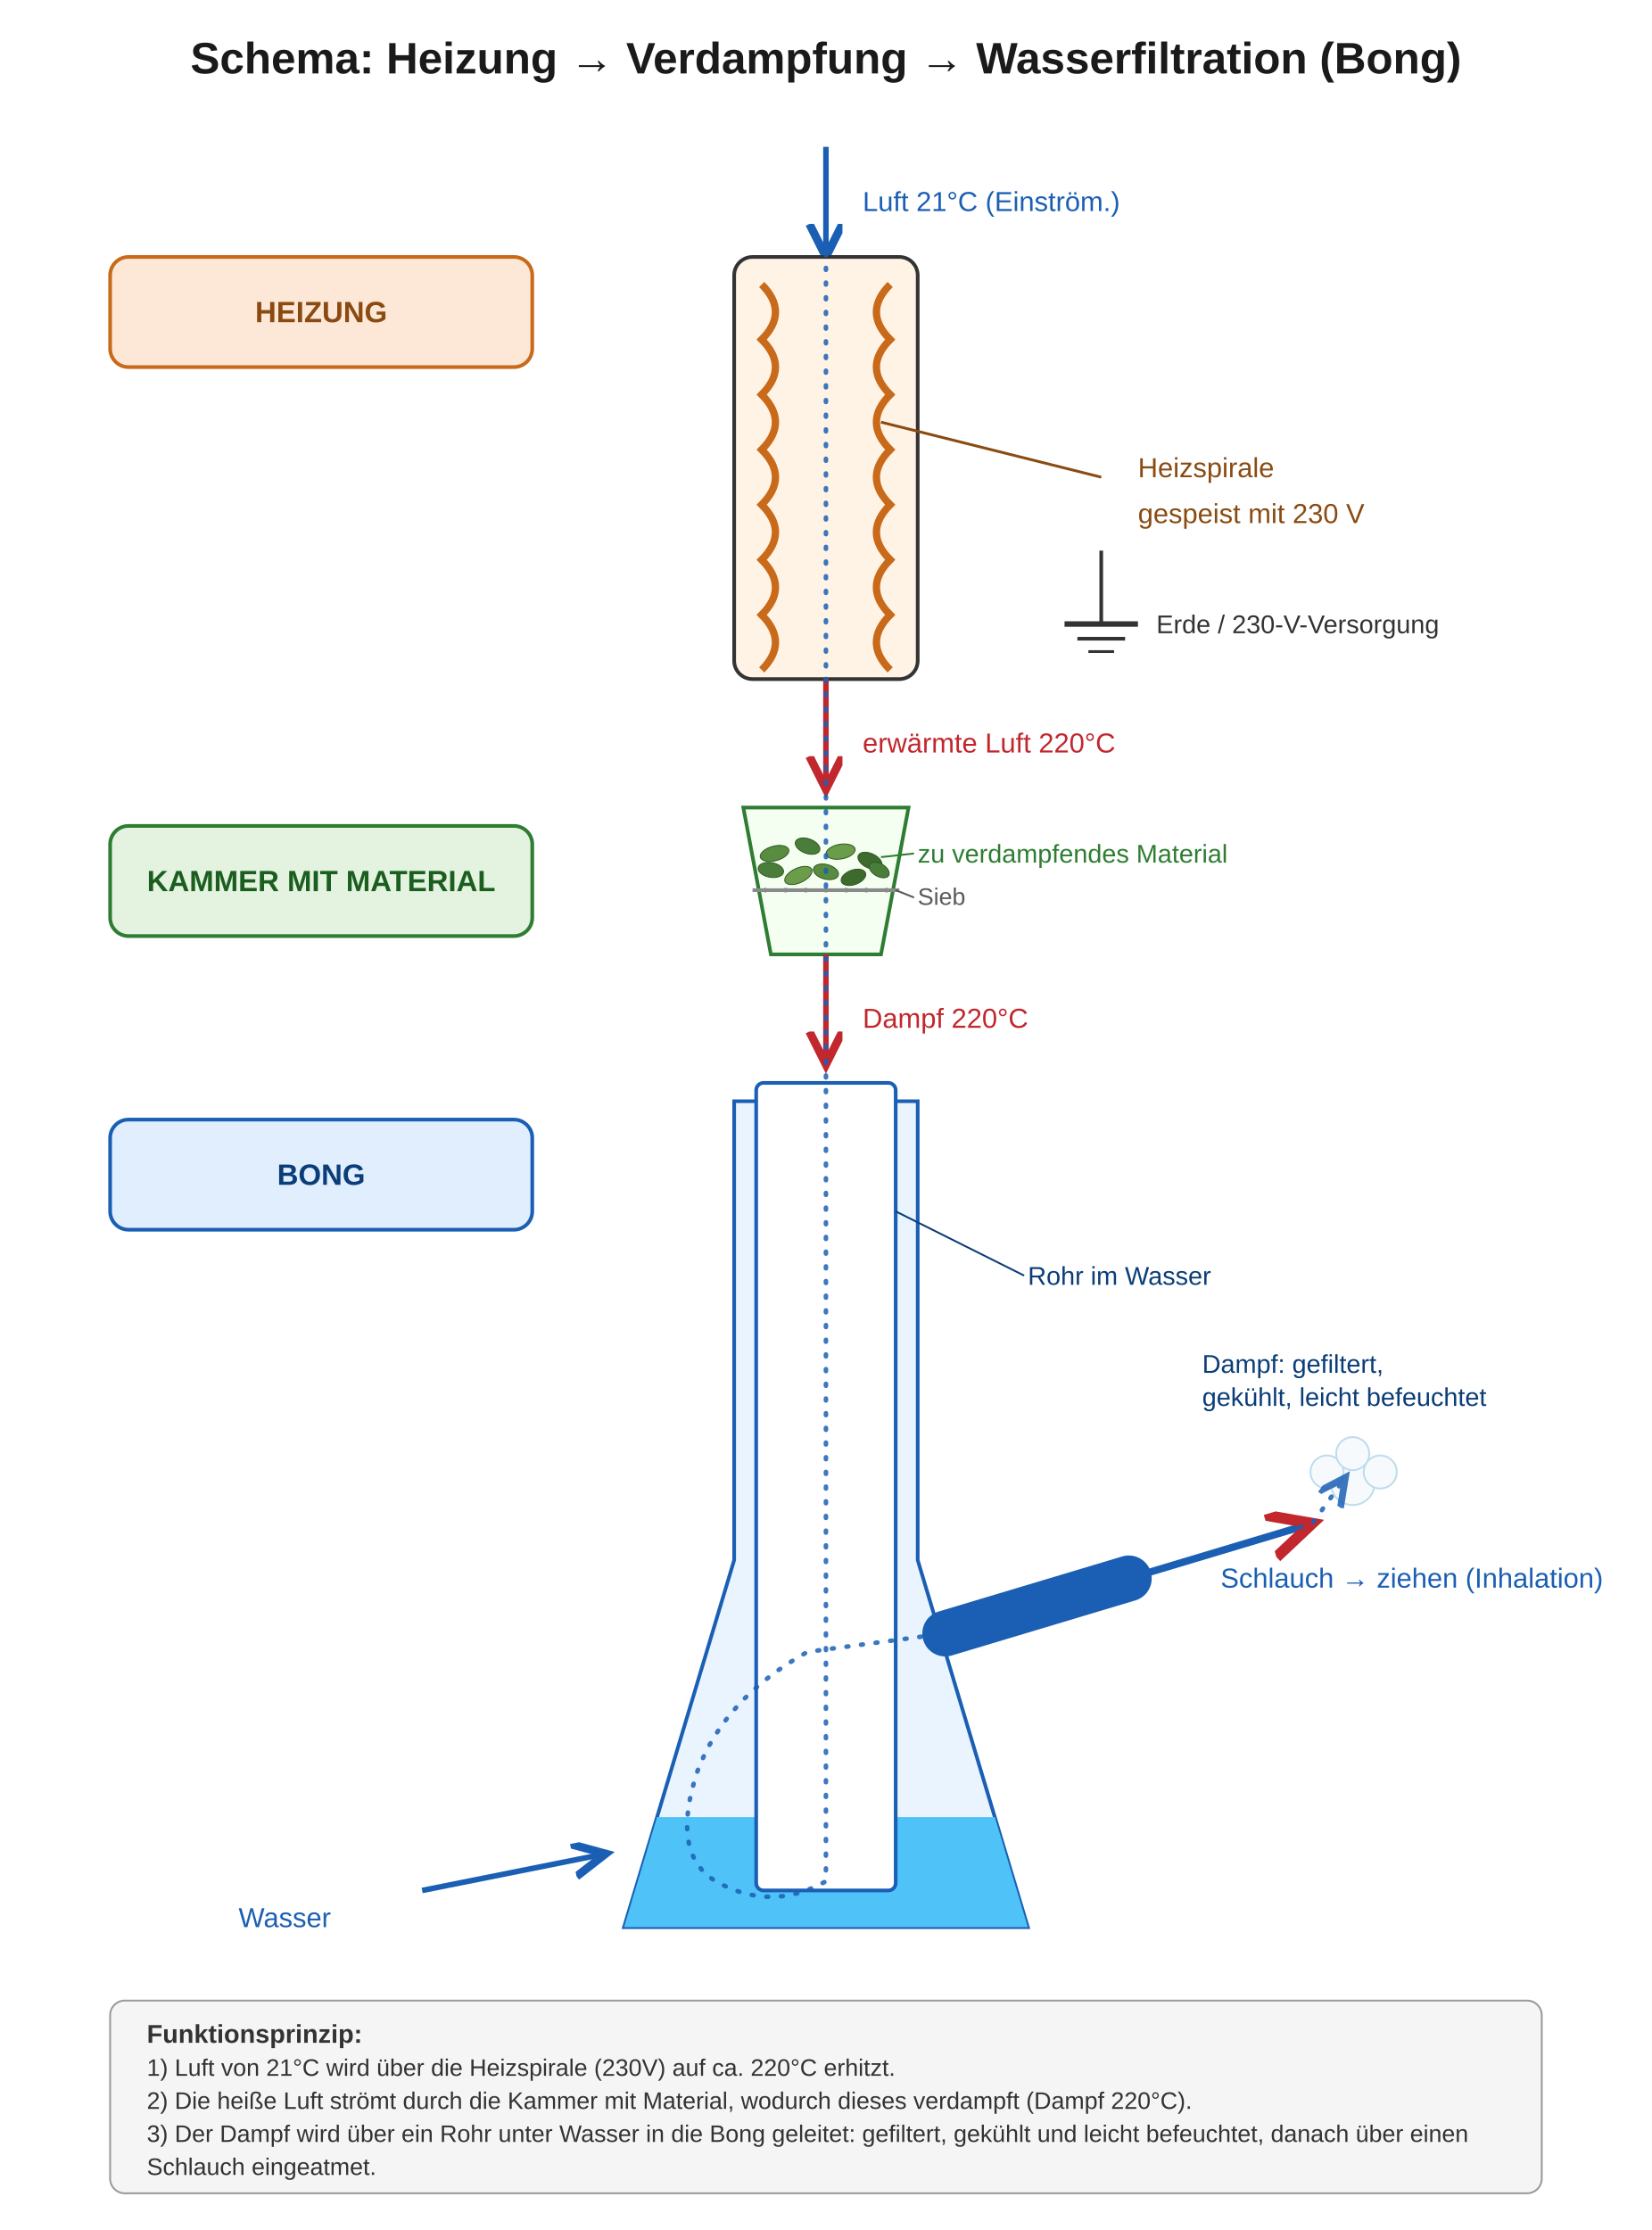
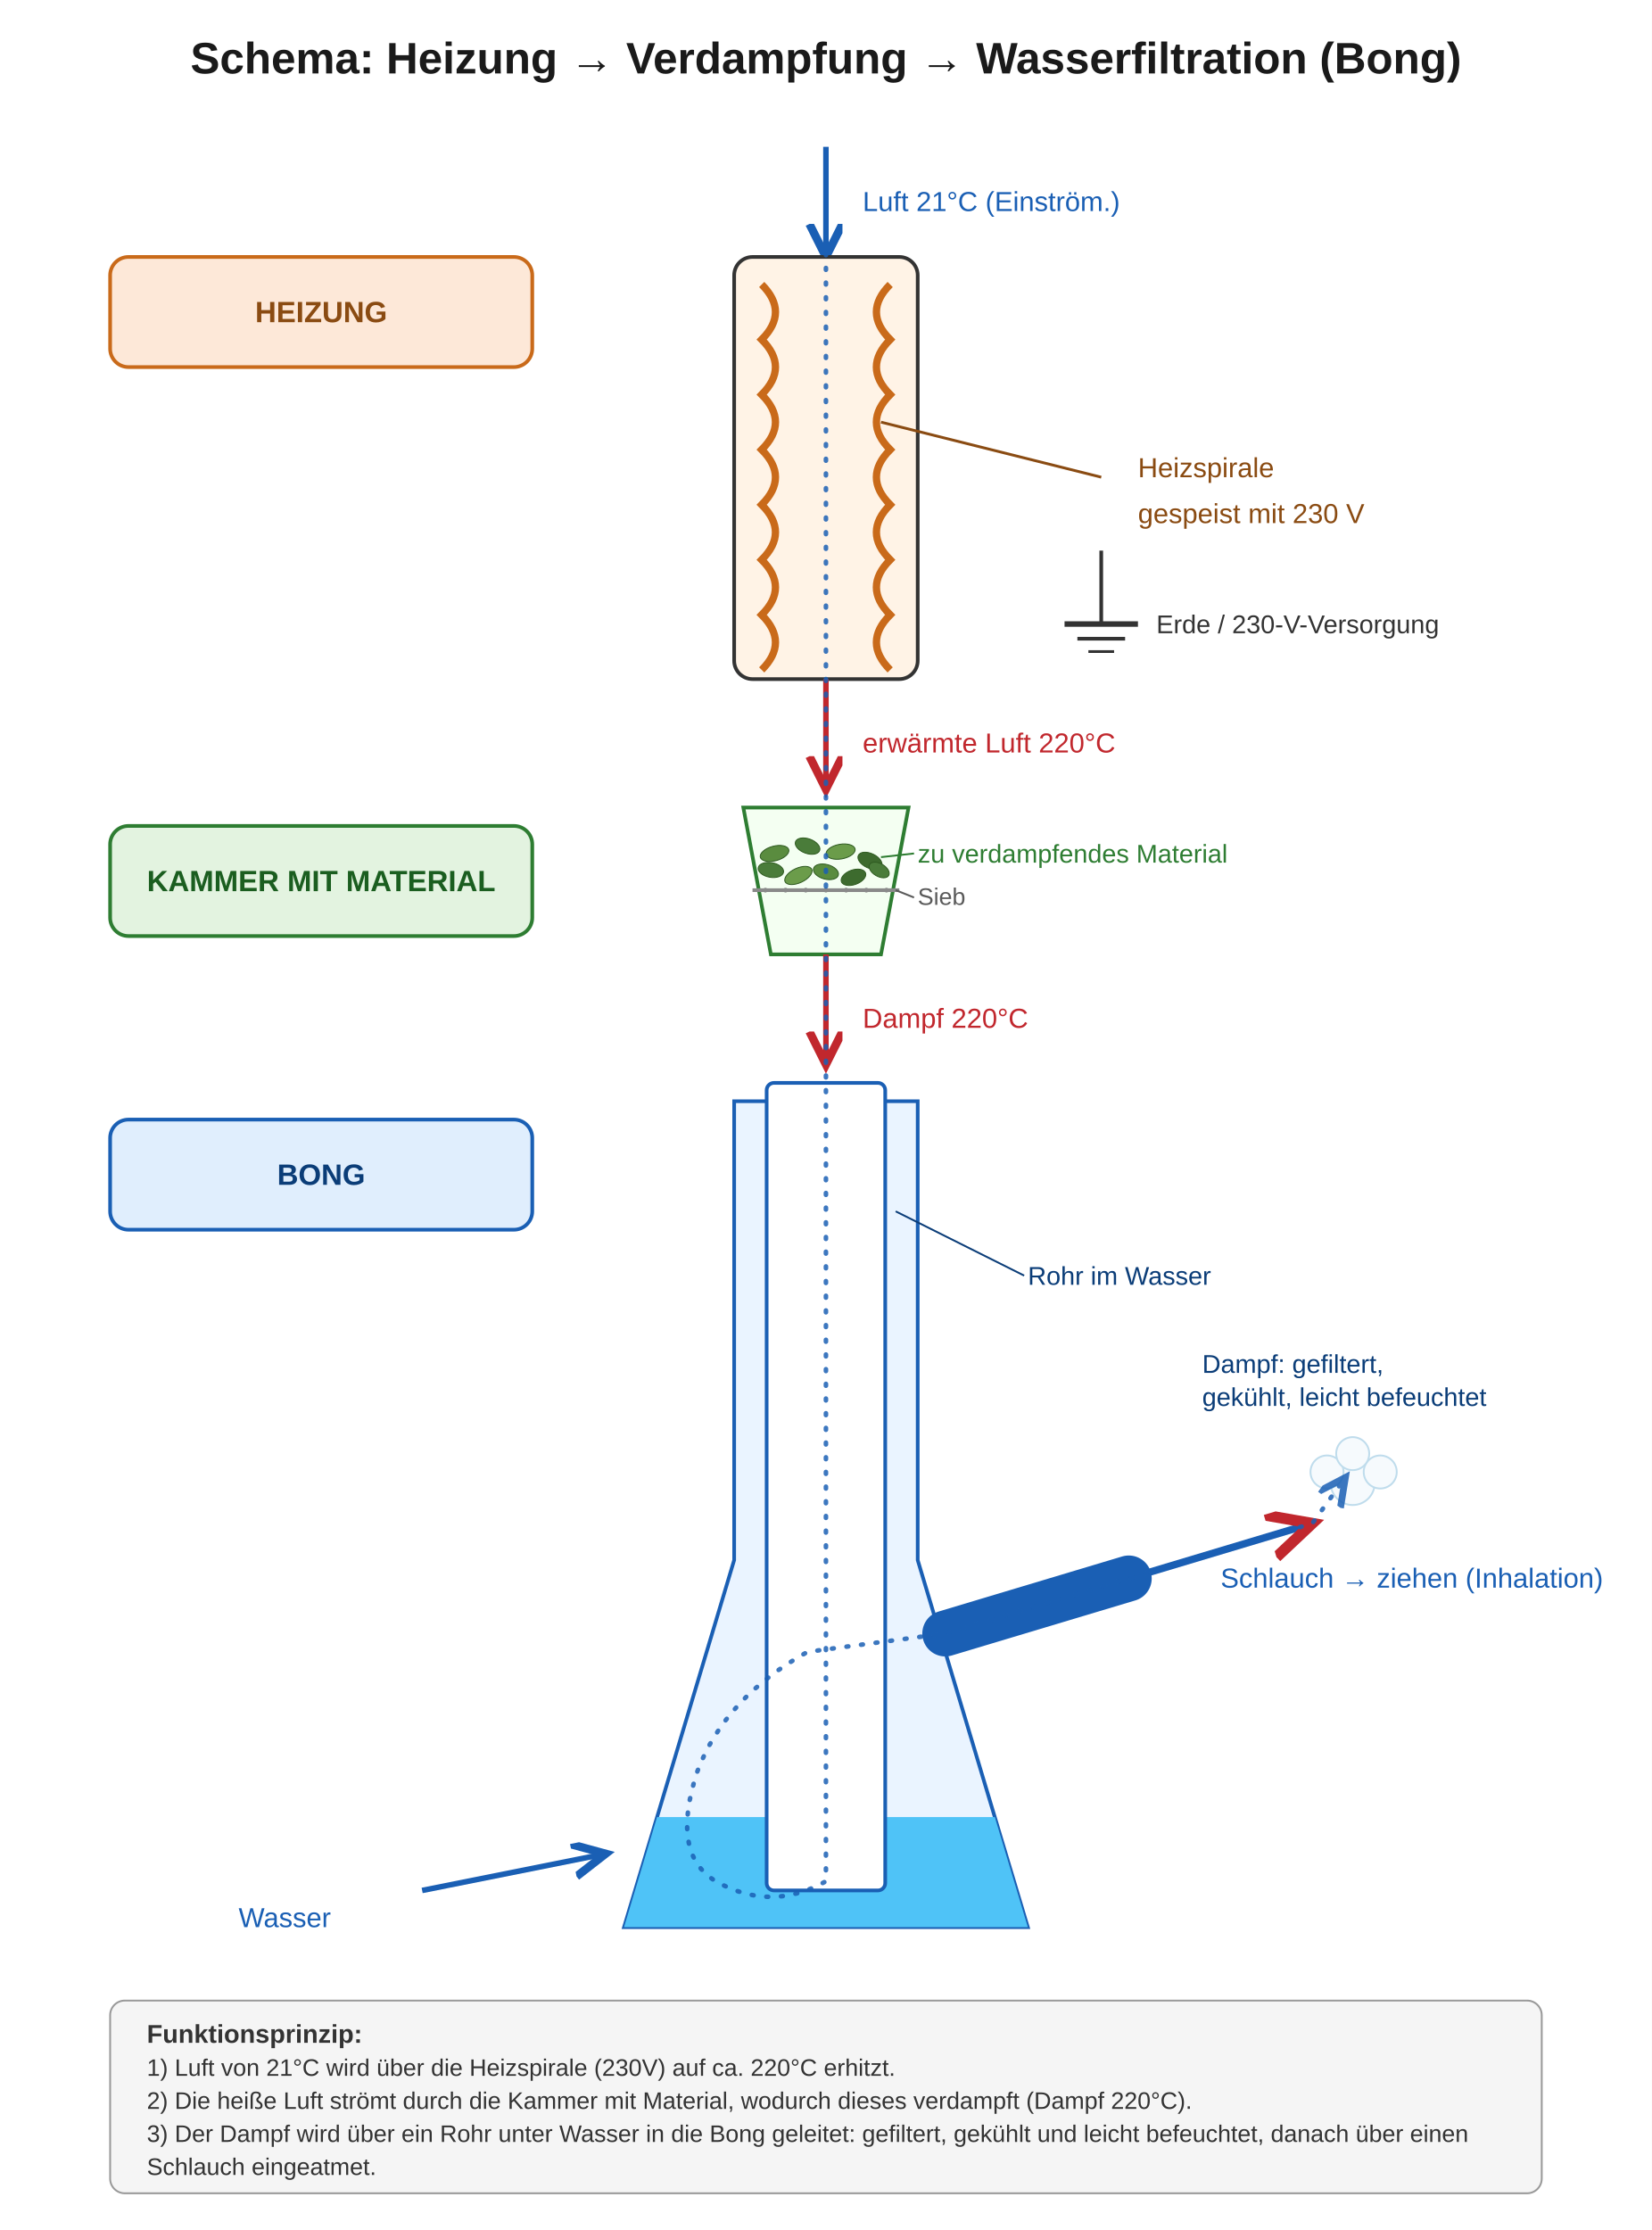
<svg xmlns="http://www.w3.org/2000/svg" width="900" height="1215" viewBox="0 0 900 1215" font-family="Arial, sans-serif">
  <rect width="900" height="1215" fill="#ffffff" />
  <text x="450" y="40" text-anchor="middle" font-size="24" font-weight="bold" fill="#1a1a1a">Schema: Heizung → Verdampfung → Wasserfiltration (Bong)</text>
  <rect x="60" y="140" width="230" height="60" rx="10" fill="#fde8d8" stroke="#c96a1a" stroke-width="2" />
  <text x="175" y="170" text-anchor="middle" dominant-baseline="central" font-size="16" font-weight="bold" fill="#8a4b12">HEIZUNG</text>
  <line x1="450" y1="80" x2="450" y2="140" stroke="#1a5fb4" stroke-width="3" marker-end="url(#arrowblue)" />
  <text x="470" y="115" font-size="15" fill="#1a5fb4">Luft 21°C (Einström.)</text>
  <rect x="400" y="140" width="100" height="230" rx="10" fill="#fff3e6" stroke="#333" stroke-width="2" />
  <path d="M 415 155 q 15 15 0 30 q 15 15 0 30 q 15 15 0 30 q 15 15 0 30 q 15 15 0 30 q 15 15 0 30 q 15 15 0 30" fill="none" stroke="#c96a1a" stroke-width="4" />
  <path d="M 485 155 q -15 15 0 30 q -15 15 0 30 q -15 15 0 30 q -15 15 0 30 q -15 15 0 30 q -15 15 0 30 q -15 15 0 30" fill="none" stroke="#c96a1a" stroke-width="4" />
  <text x="620" y="260" font-size="15" fill="#8a4b12">Heizspirale</text>
  <text x="620" y="285" font-size="15" fill="#8a4b12">gespeist mit 230 V</text>
  <line x1="600" y1="260" x2="480" y2="230" stroke="#8a4b12" stroke-width="1.5" />
  <line x1="600" y1="300" x2="600" y2="340" stroke="#333" stroke-width="2" />
  <line x1="580" y1="340" x2="620" y2="340" stroke="#333" stroke-width="3" />
  <line x1="587" y1="348" x2="613" y2="348" stroke="#333" stroke-width="2" />
  <line x1="593" y1="355" x2="607" y2="355" stroke="#333" stroke-width="1.5" />
  <text x="630" y="345" font-size="14" fill="#333">Erde / 230-V-Versorgung</text>
  <line x1="450" y1="370" x2="450" y2="430" stroke="#c1272d" stroke-width="3" marker-end="url(#arrow)" />
  <text x="470" y="410" font-size="15" fill="#c1272d">erwärmte Luft 220°C</text>
  <rect x="60" y="450" width="230" height="60" rx="10" fill="#e3f3e0" stroke="#2e7d32" stroke-width="2" />
  <text x="175" y="480" text-anchor="middle" dominant-baseline="central" font-size="16" font-weight="bold" fill="#1b5e20">KAMMER MIT MATERIAL</text>
  <path d="M 405 440 L 495 440 L 480 520 L 420 520 Z" fill="#f4fff2" stroke="#2e7d32" stroke-width="2" />
  <g stroke="#2e5a20" stroke-width="0.5">
    <ellipse cx="422" cy="465" rx="8" ry="4" fill="#5a8c3f" transform="rotate(-15 422 465)" />
    <ellipse cx="440" cy="461" rx="7" ry="4" fill="#4a7c3a" transform="rotate(20 440 461)" />
    <ellipse cx="458" cy="464" rx="8" ry="4" fill="#6b9c4a" transform="rotate(-10 458 464)" />
    <ellipse cx="474" cy="469" rx="7" ry="4" fill="#3d6b2e" transform="rotate(25 474 469)" />
    <ellipse cx="420" cy="474" rx="7" ry="4" fill="#4a7c3a" transform="rotate(10 420 474)" />
    <ellipse cx="435" cy="477" rx="8" ry="4" fill="#6b9c4a" transform="rotate(-25 435 477)" />
    <ellipse cx="450" cy="475" rx="7" ry="4" fill="#5a8c3f" transform="rotate(15 450 475)" />
    <ellipse cx="465" cy="478" rx="7" ry="4" fill="#3d6b2e" transform="rotate(-20 465 478)" />
    <ellipse cx="479" cy="474" rx="6" ry="3.5" fill="#4a7c3a" transform="rotate(30 479 474)" />
  </g>
  <line x1="410" y1="485" x2="490" y2="485" stroke="#8a8a8a" stroke-width="2" />
  <g fill="#8a8a8a">
    <circle cx="417" cy="485" r="1.3" />
    <circle cx="428" cy="485" r="1.3" />
    <circle cx="439" cy="485" r="1.3" />
    <circle cx="450" cy="485" r="1.3" />
    <circle cx="461" cy="485" r="1.3" />
    <circle cx="472" cy="485" r="1.3" />
    <circle cx="483" cy="485" r="1.3" />
  </g>
  <text x="500" y="470" font-size="14" fill="#2e7d32">zu verdampfendes Material</text>
  <line x1="498" y1="465" x2="480" y2="467" stroke="#2e7d32" stroke-width="1" />
  <text x="500" y="493" font-size="13" fill="#5a5a5a">Sieb</text>
  <line x1="498" y1="489" x2="488" y2="485" stroke="#5a5a5a" stroke-width="1" />
  <line x1="450" y1="520" x2="450" y2="580" stroke="#c1272d" stroke-width="3" marker-end="url(#arrow)" />
  <text x="470" y="560" font-size="15" fill="#c1272d">Dampf 220°C</text>
  <rect x="60" y="610" width="230" height="60" rx="10" fill="#e0eefd" stroke="#1a5fb4" stroke-width="2" />
  <text x="175" y="640" text-anchor="middle" dominant-baseline="central" font-size="16" font-weight="bold" fill="#0b3d78">BONG</text>
  <path d="M 400 600 L 400 850 L 340 1050 L 560 1050 L 500 850 L 500 600 Z" fill="#eaf4ff" stroke="#1a5fb4" stroke-width="2" />
  <path d="M 358 990 L 340 1050 L 560 1050 L 542 990 Z" fill="#4fc3f7" stroke="none" />
-   <rect x="412" y="590" width="76" height="440" rx="4" fill="#ffffff" stroke="#1a5fb4" stroke-width="2" />
+   <rect x="417.7" y="590" width="64.6" height="440" rx="4" fill="#ffffff" stroke="#1a5fb4" stroke-width="2" />
  <text x="560" y="700" font-size="14" fill="#0b3d78">Rohr im Wasser</text>
  <line x1="558" y1="695" x2="488" y2="660" stroke="#0b3d78" stroke-width="1" />
  <path d="M 515 890 L 615 860" stroke="#1a5fb4" stroke-width="25" fill="none" stroke-linecap="round" />
  <line x1="615" y1="860" x2="715" y2="830" stroke="#1a5fb4" stroke-width="4" marker-end="url(#arrow)" />
  <text x="665" y="865" font-size="15" fill="#1a5fb4">Schlauch → ziehen (Inhalation)</text>
  <g opacity="0.9">
    <circle cx="737" cy="808" r="12" fill="#f5fafd" stroke="#b8d8ea" stroke-width="1" />
    <circle cx="752" cy="802" r="9" fill="#f5fafd" stroke="#b8d8ea" stroke-width="1" />
    <circle cx="723" cy="802" r="9" fill="#f5fafd" stroke="#b8d8ea" stroke-width="1" />
    <circle cx="737" cy="792" r="9" fill="#f5fafd" stroke="#b8d8ea" stroke-width="1" />
  </g>
  <text x="655" y="748" font-size="14" fill="#0b3d78">Dampf: gefiltert,</text>
  <text x="655" y="766" font-size="14" fill="#0b3d78">gekühlt, leicht befeuchtet</text>
  <path d="M 450 82 L 450 1010 L 450 1025 Q 420 1042 390 1025 Q 365 1010 380 965 Q 395 925 440 900 L 515 890 L 615 860 L 715 830 L 733 805" fill="none" stroke="#1a5fb4" stroke-width="2.5" stroke-linecap="round" stroke-dasharray="1,7" opacity="0.85" marker-end="url(#arrowblue)" />
  <line x1="230" y1="1030" x2="330" y2="1010" stroke="#1a5fb4" stroke-width="3" marker-end="url(#arrowblue)" />
  <text x="130" y="1050" font-size="15" fill="#1a5fb4">Wasser</text>
  <defs>
    <marker id="arrow" markerWidth="10" markerHeight="10" refX="6" refY="3" orient="auto" markerUnits="strokeWidth">
      <path d="M0,0 L6,3 L0,6" fill="none" stroke="#c1272d" stroke-width="1.5" />
    </marker>
    <marker id="arrowblue" markerWidth="10" markerHeight="10" refX="6" refY="3" orient="auto" markerUnits="strokeWidth">
      <path d="M0,0 L6,3 L0,6" fill="none" stroke="#1a5fb4" stroke-width="1.5" />
    </marker>
  </defs>
  <rect x="60" y="1090" width="780" height="105" rx="8" fill="#f5f5f5" stroke="#999" stroke-width="1" />
  <text x="80" y="1113" font-size="14" fill="#333" font-weight="bold">Funktionsprinzip:</text>
  <text x="80" y="1131" font-size="13" fill="#333">1) Luft von 21°C wird über die Heizspirale (230V) auf ca. 220°C erhitzt.</text>
  <text x="80" y="1149" font-size="13" fill="#333">2) Die heiße Luft strömt durch die Kammer mit Material, wodurch dieses verdampft (Dampf 220°C).</text>
  <text x="80" y="1167" font-size="13" fill="#333">3) Der Dampf wird über ein Rohr unter Wasser in die Bong geleitet: gefiltert, gekühlt und leicht befeuchtet, danach über einen</text>
  <text x="80" y="1185" font-size="13" fill="#333">Schlauch eingeatmet.</text>
</svg>
